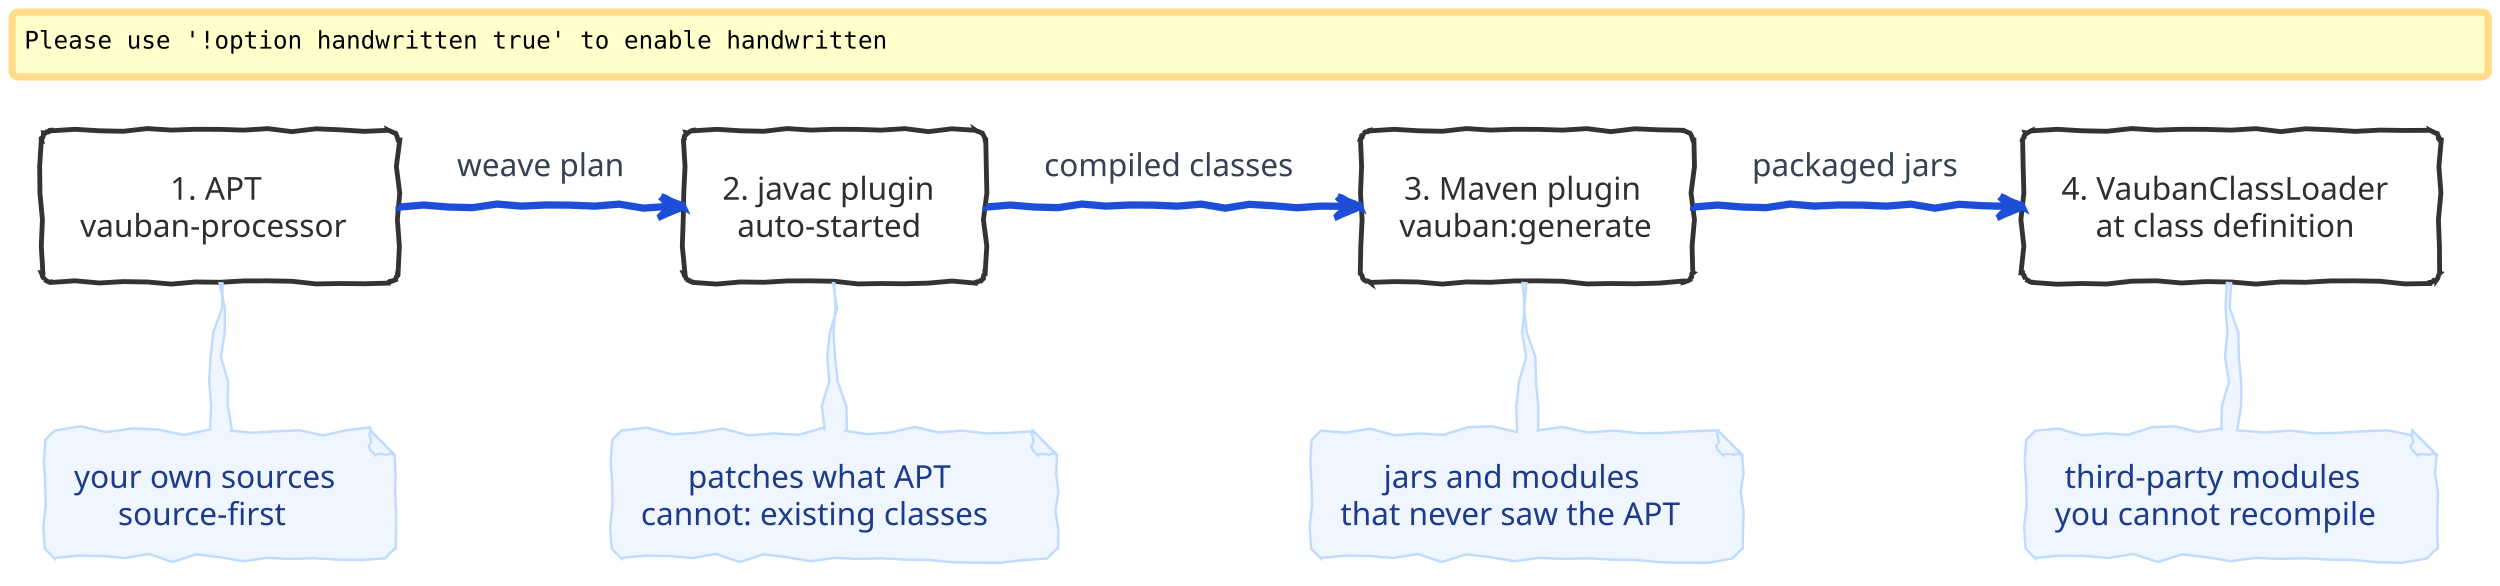
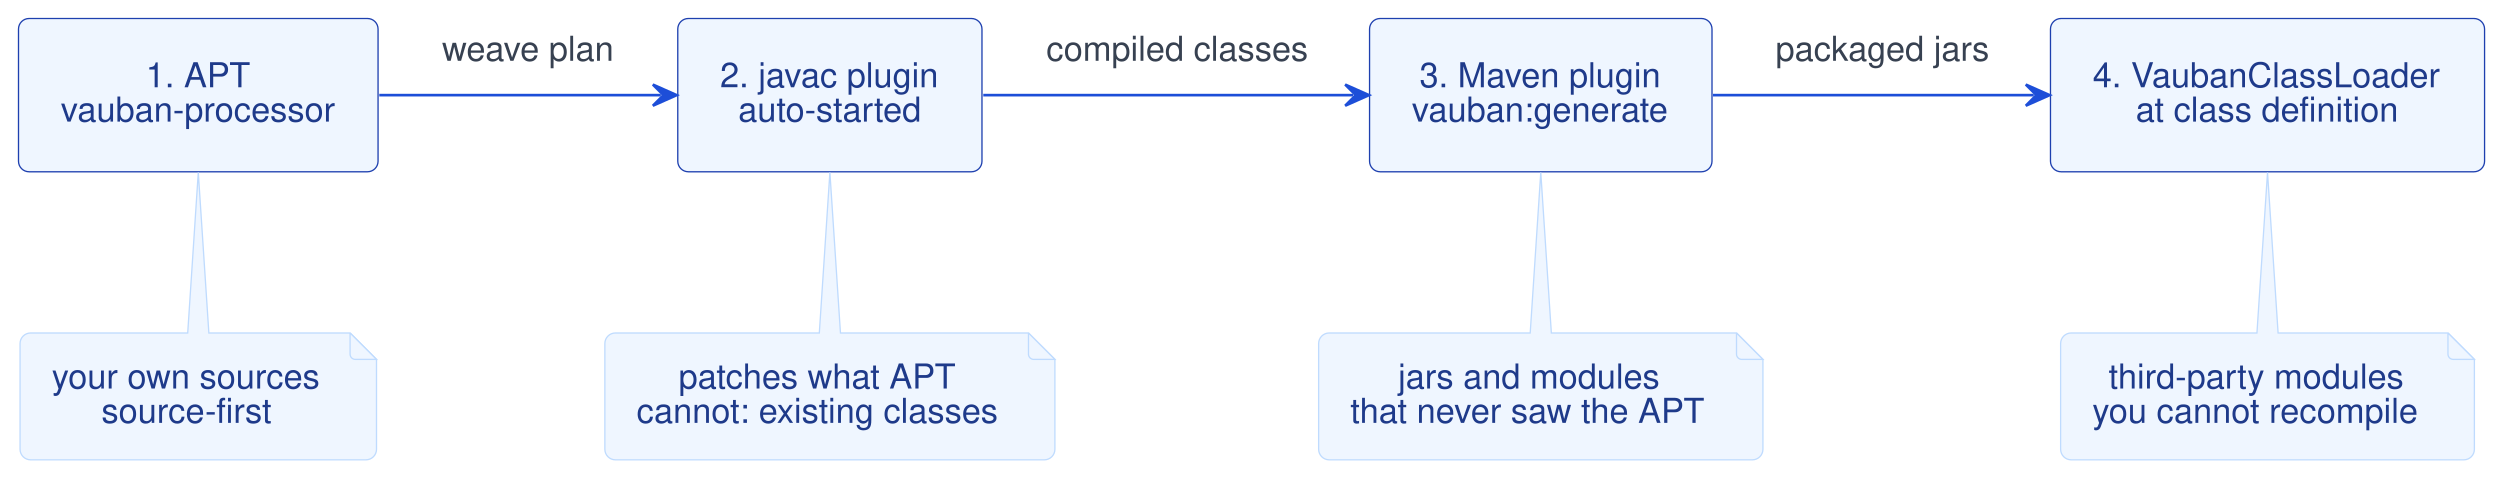
- <svg xmlns="http://www.w3.org/2000/svg" contentStyleType="text/css" data-diagram-type="DESCRIPTION" height="251.042px" preserveAspectRatio="none" style="width:1072px;height:251px;" version="1.1" viewBox="0 0 1072 251" width="1072.917px" zoomAndPan="magnify">
+ <svg xmlns="http://www.w3.org/2000/svg" contentStyleType="text/css" data-diagram-type="DESCRIPTION" height="181px" preserveAspectRatio="none" style="width:946px;height:181px;" version="1.1" viewBox="0 0 946 181" width="946px" zoomAndPan="magnify">
  <defs />
  <g>
-     <rect fill="#FFFFCC" height="27.751" rx="2.604" ry="2.604" style="stroke:#FFDD88;stroke-width:3.125;" width="1061.727" x="5.208" y="5.208" />
-     <text fill="#000000" font-family="monospace" font-size="10.417" lengthAdjust="spacing" textLength="370.01" x="10.417" y="20.833">Please use '!option handwritten true' to enable handwritten</text>
-     <g class="entity" data-qualified-name="APT" data-source-line="476" id="ent0002">
-       <polygon fill="none" points="21.875,55.876,21.875,56.095,32.208,55.444,42.541,56.077,52.874,56.292,63.206,55.133,73.539,55.795,83.872,55.431,94.205,55.476,104.538,55.805,114.871,55.156,125.204,56.452,135.536,55.219,145.869,55.67,156.202,56.326,166.535,55.876,166.524,55.848,167.133,56.142,167.709,56.354,168.326,56.665,168.924,56.929,169.481,57.096,169.669,57.174,169.941,57.775,170.187,58.365,170.295,58.898,170.606,59.515,170.702,60.042,171.433,60.042,169.95,71.422,171.408,82.801,170.393,94.18,171.258,105.56,170.702,116.939,170.543,116.874,170.435,117.519,170.451,118.216,169.954,118.701,169.759,119.31,169.481,119.886,169.526,119.994,168.947,120.263,168.302,120.373,167.752,120.71,167.048,120.678,166.535,121.106,166.535,121.402,156.202,121.677,145.869,121.569,135.536,121.745,125.204,120.603,114.871,120.427,104.538,120.459,94.205,121.045,83.872,120.901,73.539,121.816,63.206,120.924,52.874,120.749,42.541,121.344,32.208,120.411,21.875,121.106,21.806,120.939,21.372,121.07,20.754,120.758,20.205,120.609,19.475,120.026,18.929,119.886,19.031,119.928,18.874,119.375,18.289,118.644,18.166,118.105,17.993,117.545,17.708,116.939,18.387,116.939,17.704,105.56,18.19,94.18,17.131,82.801,17.003,71.422,17.708,60.042,17.87,60.109,17.722,59.358,18.36,58.931,18.507,58.302,18.599,57.65,18.929,57.096,18.882,56.983,19.579,56.999,20.067,56.512,20.775,56.554,21.212,55.942,21.875,55.876" style="stroke:#333333;stroke-width:2.083;" />
-       <text fill="#2E2E2E" font-family="'Gloria Hallelujah,Architects Daughter,Comic Sans MS,sans-serif'" font-size="13.542" lengthAdjust="spacing" textLength="42.523" x="72.944" y="85.634">1. APT</text>
-       <text fill="#2E2E2E" font-family="'Gloria Hallelujah,Architects Daughter,Comic Sans MS,sans-serif'" font-size="13.542" lengthAdjust="spacing" textLength="119.66" x="34.375" y="101.583">vauban-processor</text>
+     <g class="entity" data-qualified-name="APT" data-source-line="37" id="ent0002">
+       <rect fill="#EFF6FF" height="58" rx="4" ry="4" style="stroke:#1E40AF;stroke-width:0.5;" width="136.057" x="7" y="7" />
+       <text fill="#1E3A8A" font-family="'Helvetica,Arial,sans-serif'" font-size="13" lengthAdjust="spacing" textLength="39.736" x="55.16" y="33.01">1. APT</text>
+       <text fill="#1E3A8A" font-family="'Helvetica,Arial,sans-serif'" font-size="13" lengthAdjust="spacing" textLength="104.057" x="23" y="46.01">vauban-processor</text>
    </g>
-     <g class="entity" data-qualified-name="PLUG" data-source-line="477" id="ent0003">
-       <polygon fill="none" points="297.229,55.876,297.229,56.095,307.316,55.444,317.403,56.077,327.49,56.292,337.576,55.133,347.663,55.795,357.75,55.431,367.837,55.476,377.923,55.805,388.01,55.156,398.097,56.452,408.184,55.219,418.271,55.876,418.244,55.812,418.917,56.258,419.438,56.336,420.047,56.63,420.623,56.842,421.217,57.096,421.274,57.12,421.538,57.717,421.893,58.352,422.164,58.953,422.411,59.543,422.437,60.042,422.702,60.042,422.92,71.422,423.169,82.801,421.686,94.18,423.144,105.56,422.437,116.939,422.342,116.9,422.364,117.6,421.79,118.052,421.683,118.698,421.699,119.395,421.217,119.886,421.21,119.87,420.642,120.163,420.083,120.482,419.504,120.751,418.859,120.861,418.271,121.106,418.271,121.405,408.184,120.51,398.097,121.402,388.01,121.677,377.923,121.569,367.837,121.745,357.75,120.603,347.663,120.427,337.576,120.459,327.49,121.045,317.403,120.901,307.316,121.816,297.229,121.106,297.206,121.05,296.594,120.752,296.081,120.691,295.373,120.16,294.803,119.963,294.283,119.886,294.491,119.972,294.179,119.354,294.03,118.805,293.447,118.075,293.409,117.571,293.062,116.939,293.678,116.939,292.57,105.56,292.963,94.18,293.194,82.801,293.741,71.422,293.062,60.042,293.061,60.042,293.455,59.514,293.373,58.79,293.577,58.185,294.2,57.752,294.283,57.096,294.188,56.866,294.94,57.015,295.489,56.674,296.015,56.278,296.593,56.006,297.229,55.876" style="stroke:#333333;stroke-width:2.083;" />
-       <text fill="#2E2E2E" font-family="'Gloria Hallelujah,Architects Daughter,Comic Sans MS,sans-serif'" font-size="13.542" lengthAdjust="spacing" textLength="96.041" x="309.729" y="85.634">2. javac plugin</text>
-       <text fill="#2E2E2E" font-family="'Gloria Hallelujah,Architects Daughter,Comic Sans MS,sans-serif'" font-size="13.542" lengthAdjust="spacing" textLength="83.22" x="316.14" y="101.583">auto-started</text>
+     <g class="entity" data-qualified-name="PLUG" data-source-line="38" id="ent0003">
+       <rect fill="#EFF6FF" height="58" rx="4" ry="4" style="stroke:#1E40AF;stroke-width:0.5;" width="115.11" x="256.47" y="7" />
+       <text fill="#1E3A8A" font-family="'Helvetica,Arial,sans-serif'" font-size="13" lengthAdjust="spacing" textLength="83.11" x="272.47" y="33.01">2. javac plugin</text>
+       <text fill="#1E3A8A" font-family="'Helvetica,Arial,sans-serif'" font-size="13" lengthAdjust="spacing" textLength="69.374" x="279.338" y="46.01">auto-started</text>
    </g>
-     <g class="entity" data-qualified-name="MVN" data-source-line="478" id="ent0004">
-       <polygon fill="none" points="587.552,55.876,587.552,56.095,597.871,55.444,608.19,56.077,618.509,56.292,628.828,55.133,639.147,55.795,649.466,55.431,659.785,55.476,670.104,55.805,680.423,55.156,690.742,56.452,701.061,55.219,711.38,55.67,721.699,55.876,721.756,56.014,722.277,56.092,722.886,56.386,723.462,56.598,724.08,56.909,724.645,57.096,724.722,57.128,725.077,57.763,725.348,58.364,725.595,58.954,725.703,59.487,725.865,60.042,726.348,60.042,726.597,71.422,725.114,82.801,726.572,94.18,725.557,105.56,725.865,116.939,726.037,117.01,725.462,117.463,725.355,118.109,725.371,118.806,724.873,119.29,724.645,119.886,724.659,119.919,724.101,120.238,723.522,120.507,722.877,120.617,722.326,120.954,721.699,121.106,721.699,120.51,711.38,121.402,701.061,121.677,690.742,121.569,680.423,121.745,670.104,120.603,659.785,120.427,649.466,120.459,639.147,121.045,628.828,120.901,618.509,121.816,608.19,120.924,597.871,120.749,587.552,121.106,587.582,121.179,586.874,120.648,586.305,120.451,585.87,120.582,585.253,120.269,584.606,119.886,584.841,119.983,584.259,119.254,584.22,118.749,584.063,118.196,583.478,117.466,583.385,116.939,583.286,116.939,583.517,105.56,584.064,94.18,583.381,82.801,583.867,71.422,583.385,60.042,583.208,59.969,583.412,59.363,584.035,58.931,583.888,58.179,584.525,57.753,584.606,57.096,584.633,57.162,585.159,56.766,585.737,56.494,586.434,56.511,586.923,56.024,587.552,55.876" style="stroke:#333333;stroke-width:2.083;" />
-       <text fill="#2E2E2E" font-family="'Gloria Hallelujah,Architects Daughter,Comic Sans MS,sans-serif'" font-size="13.542" lengthAdjust="spacing" textLength="105.12" x="602.066" y="85.634">3. Maven plugin</text>
-       <text fill="#2E2E2E" font-family="'Gloria Hallelujah,Architects Daughter,Comic Sans MS,sans-serif'" font-size="13.542" lengthAdjust="spacing" textLength="109.147" x="600.052" y="101.583">vauban:generate</text>
+     <g class="entity" data-qualified-name="MVN" data-source-line="39" id="ent0004">
+       <rect fill="#EFF6FF" height="58" rx="4" ry="4" style="stroke:#1E40AF;stroke-width:0.5;" width="129.583" x="518.24" y="7" />
+       <text fill="#1E3A8A" font-family="'Helvetica,Arial,sans-serif'" font-size="13" lengthAdjust="spacing" textLength="91.781" x="537.141" y="33.01">3. Maven plugin</text>
+       <text fill="#1E3A8A" font-family="'Helvetica,Arial,sans-serif'" font-size="13" lengthAdjust="spacing" textLength="97.582" x="534.24" y="46.01">vauban:generate</text>
    </g>
-     <g class="entity" data-qualified-name="CL" data-source-line="479" id="ent0005">
-       <polygon fill="none" points="871.469,55.876,871.469,56.095,882.123,55.444,892.777,56.077,903.431,56.292,914.086,55.133,924.74,55.795,935.394,55.431,946.048,55.476,956.702,55.805,967.356,55.156,978.011,56.452,988.665,55.219,999.319,55.67,1009.973,56.326,1020.628,55.786,1031.282,55.947,1041.936,55.876,1041.932,55.865,1042.549,56.177,1043.146,56.441,1043.782,56.796,1044.382,57.067,1044.882,57.096,1045.1,57.186,1045.208,57.719,1045.519,58.336,1045.84,58.957,1045.627,59.357,1046.102,60.042,1046.809,60.042,1045.794,71.422,1046.659,82.801,1045.587,94.18,1046.031,105.56,1046.102,116.939,1046.34,117.038,1045.843,117.522,1045.648,118.132,1045.479,118.752,1045.26,119.352,1044.882,119.886,1044.882,119.884,1044.331,120.222,1043.628,120.19,1043.152,120.709,1042.598,121.038,1041.936,121.106,1041.936,121.569,1031.282,121.745,1020.628,120.603,1009.973,120.427,999.319,120.459,988.665,121.045,978.011,120.901,967.356,121.816,956.702,120.924,946.048,120.749,935.394,121.344,924.74,120.411,914.086,120.565,903.431,121.782,892.777,121.56,882.123,121.871,871.469,121.106,871.426,121.003,870.922,120.964,870.369,120.807,869.638,120.222,869.099,120.099,868.523,119.886,868.563,119.902,868.487,119.383,868.033,118.707,867.939,118.179,867.369,117.455,867.302,116.939,866.597,116.939,867.827,105.56,866.555,94.18,867.832,82.801,867.517,71.422,867.302,60.042,867.216,60.007,867.433,59.406,867.937,58.925,867.938,58.235,868.468,57.764,868.523,57.096,868.449,56.919,869.194,57.05,869.765,56.763,870.323,56.442,870.886,56.135,871.469,55.876" style="stroke:#333333;stroke-width:2.083;" />
-       <text fill="#2E2E2E" font-family="'Gloria Hallelujah,Architects Daughter,Comic Sans MS,sans-serif'" font-size="13.542" lengthAdjust="spacing" textLength="145.467" x="883.969" y="85.634">4. VaubanClassLoader</text>
-       <text fill="#2E2E2E" font-family="'Gloria Hallelujah,Architects Daughter,Comic Sans MS,sans-serif'" font-size="13.542" lengthAdjust="spacing" textLength="116.228" x="898.588" y="101.583">at class definition</text>
+     <g class="entity" data-qualified-name="CL" data-source-line="40" id="ent0005">
+       <rect fill="#EFF6FF" height="58" rx="4" ry="4" style="stroke:#1E40AF;stroke-width:0.5;" width="164.26" x="775.9" y="7" />
+       <text fill="#1E3A8A" font-family="'Helvetica,Arial,sans-serif'" font-size="13" lengthAdjust="spacing" textLength="132.26" x="791.9" y="33.01">4. VaubanClassLoader</text>
+       <text fill="#1E3A8A" font-family="'Helvetica,Arial,sans-serif'" font-size="13" lengthAdjust="spacing" textLength="99.722" x="808.169" y="46.01">at class definition</text>
    </g>
-     <g class="entity" data-qualified-name="GMN9" data-source-line="486" id="ent0010">
-       <path d="M19.208,188.813 L19.403,188.813 L18.825,198.109 L19.387,207.405 L19.578,216.701 L18.548,225.997 L19.208,235.293 L23.375,239.46 L23.375,239.244 L33.493,238.275 L43.611,238.395 L53.73,239.271 L63.848,237.54 L73.966,240.998 L84.084,237.709 L94.203,238.911 L104.321,240.66 L114.439,239.222 L124.557,239.65 L134.675,239.371 L144.793,239.956 L154.912,240.124 L165.03,239.46 L169.197,235.293 L169.739,235.293 L169.818,227.247 L169.826,219.201 L169.432,211.155 L169.626,203.109 L169.197,195.063 L169.656,195.523 L166.641,192.508 L165.474,191.341 L162.752,188.619 L161.213,187.079 L158.78,184.647 L158.78,183.271 L148.713,184.456 L138.645,186.707 L128.577,184.511 L118.51,184.939 L108.442,185.587 L98.375,184.647 L99.529,184.722 L97.67,174.113 L97.782,163.633 L94.705,152.943 L96.385,142.566 L96.422,132.082 L94.208,121.449 L95.441,121.53 L95.213,132.094 L91.481,142.426 L90.317,152.928 L89.708,163.467 L90.573,174.103 L90.042,184.647 L90.042,184.101 L78.931,186.539 L67.819,184.161 L56.708,183.694 L45.597,185.281 L34.486,182.794 L23.375,184.647 L19.208,188.813" fill="#EFF6FF" style="stroke:#BFDBFE;stroke-width:1.042;" />
-       <path d="M158.78,184.647 L158.975,184.647 L158.396,186.313 L158.959,187.98 L159.15,189.647 L158.119,191.313 L158.78,192.98 L160.863,195.063 L160.863,194.991 L162.53,194.668 L164.197,194.708 L165.863,195 L167.53,194.423 L169.197,195.063 L169.559,195.426 L166.701,192.567 L164.9,190.767 L163.229,189.096 L160.807,186.674 L158.78,184.647" fill="#EFF6FF" style="stroke:#BFDBFE;stroke-width:1.042;" />
-       <text fill="#1E3A8A" font-family="'Gloria Hallelujah,Architects Daughter,Comic Sans MS,sans-serif'" font-size="13.542" lengthAdjust="spacing" textLength="115.613" x="31.708" y="209.197">your own sources</text>
-       <text fill="#1E3A8A" font-family="'Gloria Hallelujah,Architects Daughter,Comic Sans MS,sans-serif'" font-size="13.542" lengthAdjust="spacing" textLength="77.884" x="50.573" y="225.145">source-first</text>
+     <g class="entity" data-qualified-name="GMN9" data-source-line="47" id="ent0010">
+       <path d="M7.59,130 L7.59,170 A4,4 0 0 0 11.59,174 L138.47,174 A4,4 0 0 0 142.47,170 L142.47,136 L132.47,126 L79.03,126 L75.03,65.26 L71.03,126 L11.59,126 A4,4 0 0 0 7.59,130" fill="#EFF6FF" style="stroke:#BFDBFE;stroke-width:0.5;" />
+       <path d="M132.47,126 L132.47,134 A2,2 0 0 0 134.47,136 L142.47,136 L132.47,126" fill="#EFF6FF" style="stroke:#BFDBFE;stroke-width:0.5;" />
+       <text fill="#1E3A8A" font-family="'Helvetica,Arial,sans-serif'" font-size="13" lengthAdjust="spacing" textLength="101.88" x="19.59" y="147.01">your own sources</text>
+       <text fill="#1E3A8A" font-family="'Helvetica,Arial,sans-serif'" font-size="13" lengthAdjust="spacing" textLength="64.289" x="38.385" y="160.01">source-first</text>
    </g>
-     <g class="entity" data-qualified-name="GMN12" data-source-line="490" id="ent0013">
-       <path d="M262.292,188.813 L262.486,188.813 L261.908,198.109 L262.471,207.405 L262.662,216.701 L261.631,225.997 L262.292,235.293 L266.458,239.46 L266.458,239.244 L276.601,238.275 L286.745,238.395 L296.888,239.271 L307.031,237.54 L317.174,240.998 L327.317,237.709 L337.461,238.911 L347.604,240.66 L357.747,239.222 L367.89,239.65 L378.034,239.371 L388.177,239.956 L398.32,240.124 L408.463,241.087 L418.606,241.324 L428.75,241.347 L438.893,240.167 L449.036,239.46 L453.202,235.293 L453.632,235.293 L453.853,227.247 L452.535,219.201 L453.831,211.155 L452.928,203.109 L453.202,195.063 L453.552,195.413 L450.795,192.656 L448.991,190.852 L447.438,189.299 L444.837,186.698 L442.786,184.647 L442.786,184.939 L432.677,185.587 L422.569,185.803 L412.46,184.636 L402.351,185.444 L392.243,183.056 L382.134,185.436 L372.025,186.169 L361.917,184.647 L363.149,184.728 L362.921,174.226 L359.189,163.492 L358.026,152.928 L357.416,142.401 L358.281,131.971 L357.75,121.449 L357.205,121.413 L358.944,132.106 L355.877,142.483 L354.716,152.985 L355.605,163.622 L352.43,173.992 L353.583,184.647 L353.583,183.204 L342.693,186.449 L331.802,185.857 L320.911,186.687 L310.021,183.753 L299.13,185.533 L288.24,186.286 L277.349,183.334 L266.458,184.647 L262.292,188.813" fill="#EFF6FF" style="stroke:#BFDBFE;stroke-width:1.042;" />
-       <path d="M442.786,184.647 L442.981,184.647 L442.402,186.313 L442.965,187.98 L443.156,189.647 L442.125,191.313 L442.786,192.98 L444.869,195.063 L444.869,194.991 L446.536,194.668 L448.202,194.708 L449.869,195 L451.536,194.423 L453.202,195.063 L453.565,195.426 L450.707,192.567 L448.906,190.767 L447.235,189.096 L444.813,186.674 L442.786,184.647" fill="#EFF6FF" style="stroke:#BFDBFE;stroke-width:1.042;" />
-       <text fill="#1E3A8A" font-family="'Gloria Hallelujah,Architects Daughter,Comic Sans MS,sans-serif'" font-size="13.542" lengthAdjust="spacing" textLength="116.195" x="294.962" y="209.197">patches what APT</text>
-       <text fill="#1E3A8A" font-family="'Gloria Hallelujah,Architects Daughter,Comic Sans MS,sans-serif'" font-size="13.542" lengthAdjust="spacing" textLength="156.536" x="274.792" y="225.145">cannot: existing classes</text>
+     <g class="entity" data-qualified-name="GMN12" data-source-line="51" id="ent0013">
+       <path d="M228.88,130 L228.88,170 A4,4 0 0 0 232.88,174 L395.173,174 A4,4 0 0 0 399.173,170 L399.173,136 L389.173,126 L318.03,126 L314.03,65.26 L310.03,126 L232.88,126 A4,4 0 0 0 228.88,130" fill="#EFF6FF" style="stroke:#BFDBFE;stroke-width:0.5;" />
+       <path d="M389.173,126 L389.173,134 A2,2 0 0 0 391.173,136 L399.173,136 L389.173,126" fill="#EFF6FF" style="stroke:#BFDBFE;stroke-width:0.5;" />
+       <text fill="#1E3A8A" font-family="'Helvetica,Arial,sans-serif'" font-size="13" lengthAdjust="spacing" textLength="105.498" x="256.778" y="147.01">patches what APT</text>
+       <text fill="#1E3A8A" font-family="'Helvetica,Arial,sans-serif'" font-size="13" lengthAdjust="spacing" textLength="137.293" x="240.88" y="160.01">cannot: existing classes</text>
    </g>
-     <g class="entity" data-qualified-name="GMN15" data-source-line="494" id="ent0016">
-       <path d="M562.229,188.813 L562.424,188.813 L561.846,198.109 L562.408,207.405 L562.599,216.701 L561.569,225.997 L562.229,235.293 L566.396,239.46 L566.396,239.244 L576.775,238.275 L587.155,238.395 L597.535,239.271 L607.915,237.54 L618.294,240.998 L628.674,237.709 L639.054,238.911 L649.433,240.66 L659.813,239.222 L670.193,239.65 L680.572,239.371 L690.952,239.956 L701.332,240.124 L711.711,241.087 L722.091,241.324 L732.471,241.347 L742.851,239.46 L747.017,235.293 L747.253,235.293 L747.446,227.247 L747.667,219.201 L746.349,211.155 L747.645,203.109 L747.017,195.063 L746.823,194.869 L745.283,193.329 L742.526,190.572 L740.722,188.768 L739.169,187.215 L736.601,184.647 L736.601,184.511 L725.485,184.939 L714.369,185.587 L703.254,185.803 L692.138,184.636 L681.023,185.444 L669.907,183.056 L658.792,184.647 L659.58,184.698 L659.617,174.214 L658.635,163.662 L658.408,153.16 L654.675,142.426 L653.512,131.862 L654.625,121.449 L652.903,121.335 L653.767,131.971 L652.691,142.479 L654.43,153.172 L651.363,163.549 L650.202,174.051 L650.458,184.647 L650.458,185.281 L639.951,182.794 L629.443,183.204 L618.935,186.449 L608.427,185.857 L597.919,186.687 L587.412,183.753 L576.904,185.533 L566.396,184.647 L562.229,188.813" fill="#EFF6FF" style="stroke:#BFDBFE;stroke-width:1.042;" />
-       <path d="M736.601,184.647 L736.795,184.647 L736.217,186.313 L736.779,187.98 L736.971,189.647 L735.94,191.313 L736.601,192.98 L738.684,195.063 L738.684,194.991 L740.351,194.668 L742.017,194.708 L743.684,195 L745.351,194.423 L747.017,195.063 L747.38,195.426 L744.521,192.567 L742.721,190.767 L741.05,189.096 L738.628,186.674 L736.601,184.647" fill="#EFF6FF" style="stroke:#BFDBFE;stroke-width:1.042;" />
-       <text fill="#1E3A8A" font-family="'Gloria Hallelujah,Architects Daughter,Comic Sans MS,sans-serif'" font-size="13.542" lengthAdjust="spacing" textLength="113.266" x="593.303" y="209.197">jars and modules</text>
-       <text fill="#1E3A8A" font-family="'Gloria Hallelujah,Architects Daughter,Comic Sans MS,sans-serif'" font-size="13.542" lengthAdjust="spacing" textLength="150.413" x="574.729" y="225.145">that never saw the APT</text>
+     <g class="entity" data-qualified-name="GMN15" data-source-line="55" id="ent0016">
+       <path d="M498.97,130 L498.97,170 A4,4 0 0 0 502.97,174 L663.093,174 A4,4 0 0 0 667.093,170 L667.093,136 L657.093,126 L587.03,126 L583.03,65.26 L579.03,126 L502.97,126 A4,4 0 0 0 498.97,130" fill="#EFF6FF" style="stroke:#BFDBFE;stroke-width:0.5;" />
+       <path d="M657.093,126 L657.093,134 A2,2 0 0 0 659.093,136 L667.093,136 L657.093,126" fill="#EFF6FF" style="stroke:#BFDBFE;stroke-width:0.5;" />
+       <text fill="#1E3A8A" font-family="'Helvetica,Arial,sans-serif'" font-size="13" lengthAdjust="spacing" textLength="98.998" x="529.032" y="147.01">jars and modules</text>
+       <text fill="#1E3A8A" font-family="'Helvetica,Arial,sans-serif'" font-size="13" lengthAdjust="spacing" textLength="135.123" x="510.97" y="160.01">that never saw the APT</text>
    </g>
-     <g class="entity" data-qualified-name="GMN18" data-source-line="498" id="ent0019">
-       <path d="M868.594,188.813 L868.788,188.813 L868.21,198.109 L868.773,207.405 L868.964,216.701 L867.933,225.997 L868.594,235.293 L872.76,239.46 L872.76,239.244 L883.254,238.275 L893.747,238.395 L904.24,239.271 L914.733,237.54 L925.227,240.998 L935.72,237.709 L946.213,238.911 L956.706,240.66 L967.2,239.222 L977.693,239.65 L988.186,239.371 L998.679,239.956 L1009.173,240.124 L1019.666,241.087 L1030.159,241.324 L1040.652,239.46 L1044.819,235.293 L1045.448,235.293 L1045.055,227.247 L1045.248,219.201 L1045.469,211.155 L1044.151,203.109 L1044.819,195.063 L1045.263,195.507 L1042.542,192.786 L1041.002,191.246 L1038.245,188.489 L1036.441,186.685 L1034.402,184.647 L1034.402,186.707 L1023.899,184.511 L1013.394,184.939 L1002.891,185.587 L992.387,185.803 L981.883,184.636 L971.379,185.444 L960.875,184.647 L959.288,184.542 L960.969,174.166 L961.006,163.681 L960.024,153.129 L959.796,142.627 L956.064,131.893 L956.708,121.449 L954.901,121.329 L954.292,131.868 L955.156,142.504 L954.08,153.012 L955.819,163.705 L952.752,174.082 L952.542,184.647 L952.542,183.694 L942.569,185.281 L932.596,182.794 L922.624,183.204 L912.651,186.449 L902.678,185.857 L892.706,186.687 L882.733,183.753 L872.76,184.647 L868.594,188.813" fill="#EFF6FF" style="stroke:#BFDBFE;stroke-width:1.042;" />
-       <path d="M1034.402,184.647 L1034.597,184.647 L1034.019,186.313 L1034.581,187.98 L1034.772,189.647 L1033.742,191.313 L1034.402,192.98 L1036.486,195.063 L1036.486,194.991 L1038.152,194.668 L1039.819,194.708 L1041.486,195 L1043.152,194.423 L1044.819,195.063 L1045.181,195.426 L1042.323,192.567 L1040.523,190.767 L1038.852,189.096 L1036.429,186.674 L1034.402,184.647" fill="#EFF6FF" style="stroke:#BFDBFE;stroke-width:1.042;" />
-       <text fill="#1E3A8A" font-family="'Gloria Hallelujah,Architects Daughter,Comic Sans MS,sans-serif'" font-size="13.542" lengthAdjust="spacing" textLength="133.499" x="885.269" y="209.197">third-party modules</text>
-       <text fill="#1E3A8A" font-family="'Gloria Hallelujah,Architects Daughter,Comic Sans MS,sans-serif'" font-size="13.542" lengthAdjust="spacing" textLength="141.85" x="881.094" y="225.145">you cannot recompile</text>
+     <g class="entity" data-qualified-name="GMN18" data-source-line="59" id="ent0019">
+       <path d="M779.74,130 L779.74,170 A4,4 0 0 0 783.74,174 L932.31,174 A4,4 0 0 0 936.31,170 L936.31,136 L926.31,126 L862.03,126 L858.03,65.26 L854.03,126 L783.74,126 A4,4 0 0 0 779.74,130" fill="#EFF6FF" style="stroke:#BFDBFE;stroke-width:0.5;" />
+       <path d="M926.31,126 L926.31,134 A2,2 0 0 0 928.31,136 L936.31,136 L926.31,126" fill="#EFF6FF" style="stroke:#BFDBFE;stroke-width:0.5;" />
+       <text fill="#1E3A8A" font-family="'Helvetica,Arial,sans-serif'" font-size="13" lengthAdjust="spacing" textLength="111.268" x="797.891" y="147.01">third-party modules</text>
+       <text fill="#1E3A8A" font-family="'Helvetica,Arial,sans-serif'" font-size="13" lengthAdjust="spacing" textLength="123.57" x="791.74" y="160.01">you cannot recompile</text>
    </g>
-     <g class="link" data-entity-1="ent0002" data-entity-2="ent0003" data-link-type="dependency" data-source-line="481" id="lnk6">
-       <path d="M171.135,88.49 L171.135,88.782 L181.623,87.915 L192.111,88.759 L202.599,89.045 L213.086,87.499 L223.574,88.382 L234.062,87.898 L244.549,87.958 L255.037,88.396 L265.525,87.53 L276.012,89.259 L286.5,88.49" fill="none" style="stroke:#1D4ED8;stroke-width:3.125;" />
-       <polygon fill="#1D4ED8" points="292.75,88.49,292.78,88.557,290.817,87.525,289.027,86.885,287.181,86.117,285.149,84.93,283.375,84.324,283.356,84.305,284.104,85.052,284.947,85.896,285.858,86.807,286.539,87.487,287.542,88.49,287.678,88.626,286.554,89.169,285.826,90.108,285.148,91.096,284.187,91.802,283.375,92.657,283.385,92.679,285.245,91.813,287.15,91.047,289.034,90.233,290.958,89.509,292.75,88.49" style="stroke:#1D4ED8;stroke-width:3.125;" />
-       <text fill="#374151" font-family="'Gloria Hallelujah,Architects Daughter,Comic Sans MS,sans-serif'" font-size="13.542" lengthAdjust="spacing" textLength="72.615" x="195.948" y="75.541">weave plan</text>
+     <g class="link" data-entity-1="ent0002" data-entity-2="ent0003" data-link-type="dependency" data-source-line="42" id="lnk6">
+       <path d="M143.52,36 C179.1,36 216.12,36 250.05,36" fill="none" id="APT-to-PLUG" style="stroke:#1D4ED8;stroke-width:1;" />
+       <polygon fill="#1D4ED8" points="256.05,36,247.05,32,251.05,36,247.05,40,256.05,36" style="stroke:#1D4ED8;stroke-width:1;" />
+       <text fill="#374151" font-family="'Helvetica,Arial,sans-serif'" font-size="13" lengthAdjust="spacing" textLength="65.768" x="167.27" y="23.01">weave plan</text>
    </g>
-     <g class="link" data-entity-1="ent0003" data-entity-2="ent0004" data-link-type="dependency" data-source-line="482" id="lnk7">
-       <path d="M422.896,88.49 L422.896,88.782 L433.144,87.915 L443.392,88.759 L453.64,89.045 L463.887,87.499 L474.135,88.382 L484.383,87.898 L494.631,87.958 L504.879,88.396 L515.127,87.53 L525.375,89.259 L535.623,87.615 L545.871,88.216 L556.119,89.09 L566.367,88.371 L576.615,88.49" fill="none" style="stroke:#1D4ED8;stroke-width:3.125;" />
-       <polygon fill="#1D4ED8" points="582.865,88.49,582.894,88.557,580.931,87.525,579.142,86.885,577.296,86.117,575.264,84.93,573.49,84.324,573.471,84.305,574.218,85.052,575.062,85.896,575.973,86.807,576.653,87.487,577.656,88.49,577.792,88.626,576.668,89.169,575.941,90.108,575.262,91.096,574.302,91.802,573.49,92.657,573.499,92.679,575.36,91.813,577.265,91.047,579.148,90.233,581.072,89.509,582.865,88.49" style="stroke:#1D4ED8;stroke-width:3.125;" />
-       <text fill="#374151" font-family="'Gloria Hallelujah,Architects Daughter,Comic Sans MS,sans-serif'" font-size="13.542" lengthAdjust="spacing" textLength="111.183" x="447.698" y="75.541">compiled classes</text>
+     <g class="link" data-entity-1="ent0003" data-entity-2="ent0004" data-link-type="dependency" data-source-line="43" id="lnk7">
+       <path d="M372.07,36 C415,36 467.51,36 512.02,36" fill="none" id="PLUG-to-MVN" style="stroke:#1D4ED8;stroke-width:1;" />
+       <polygon fill="#1D4ED8" points="518.02,36,509.02,32,513.02,36,509.02,40,518.02,36" style="stroke:#1D4ED8;stroke-width:1;" />
+       <text fill="#374151" font-family="'Helvetica,Arial,sans-serif'" font-size="13" lengthAdjust="spacing" textLength="98.985" x="395.91" y="23.01">compiled classes</text>
    </g>
-     <g class="link" data-entity-1="ent0004" data-entity-2="ent0005" data-link-type="dependency" data-source-line="483" id="lnk8">
-       <path d="M726.208,88.49 L726.208,88.782 L736.554,87.915 L746.901,88.759 L757.247,89.045 L767.593,87.499 L777.939,88.382 L788.285,87.898 L798.631,87.958 L808.978,88.396 L819.324,87.53 L829.67,89.259 L840.016,87.615 L850.362,88.216 L860.708,88.49" fill="none" style="stroke:#1D4ED8;stroke-width:3.125;" />
-       <polygon fill="#1D4ED8" points="866.958,88.49,866.988,88.557,865.025,87.525,863.236,86.885,861.39,86.117,859.358,84.93,857.583,84.324,857.564,84.305,858.312,85.052,859.156,85.896,860.067,86.807,860.747,87.487,861.75,88.49,861.886,88.626,860.762,89.169,860.035,90.108,859.356,91.096,858.396,91.802,857.583,92.657,857.593,92.679,859.454,91.813,861.359,91.047,863.242,90.233,865.166,89.509,866.958,88.49" style="stroke:#1D4ED8;stroke-width:3.125;" />
-       <text fill="#374151" font-family="'Gloria Hallelujah,Architects Daughter,Comic Sans MS,sans-serif'" font-size="13.542" lengthAdjust="spacing" textLength="91.168" x="751.271" y="75.541">packaged jars</text>
+     <g class="link" data-entity-1="ent0004" data-entity-2="ent0005" data-link-type="dependency" data-source-line="44" id="lnk8">
+       <path d="M648.2,36 C686.32,36 728.81,36 769.57,36" fill="none" id="MVN-to-CL" style="stroke:#1D4ED8;stroke-width:1;" />
+       <polygon fill="#1D4ED8" points="775.57,36,766.57,32,770.57,36,766.57,40,775.57,36" style="stroke:#1D4ED8;stroke-width:1;" />
+       <text fill="#374151" font-family="'Helvetica,Arial,sans-serif'" font-size="13" lengthAdjust="spacing" textLength="80.939" x="671.86" y="23.01">packaged jars</text>
    </g>
  </g>
</svg>
